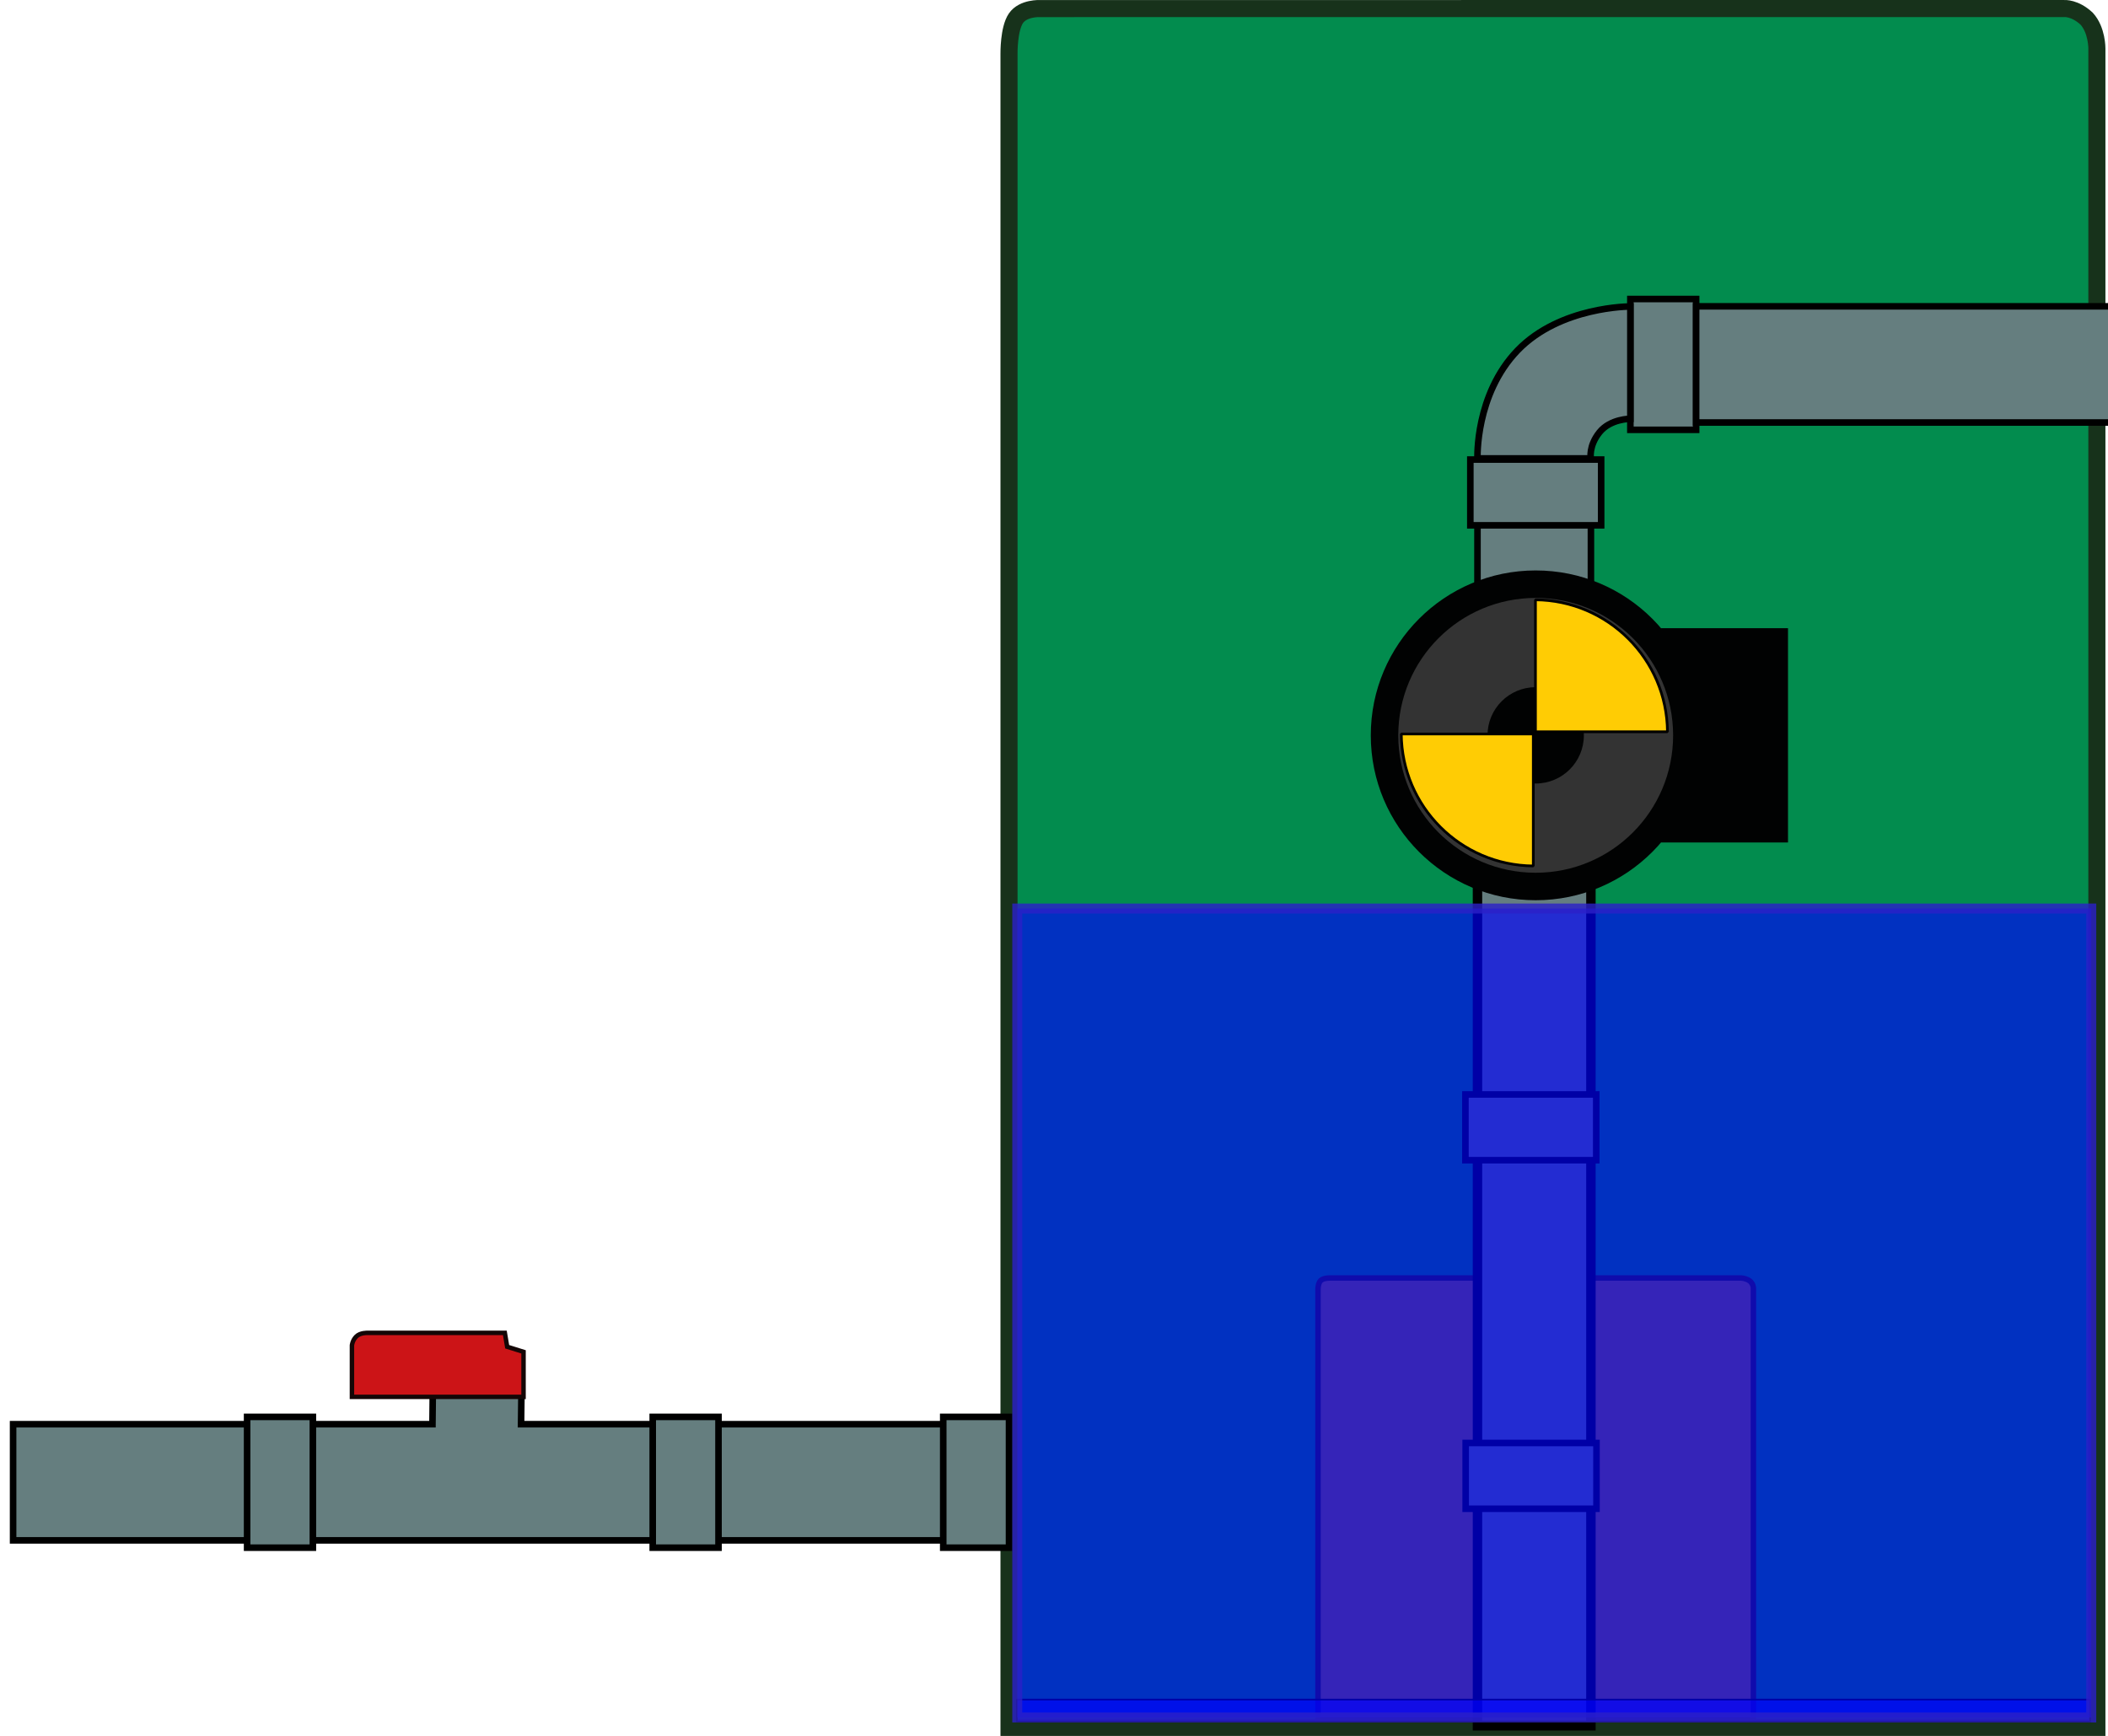
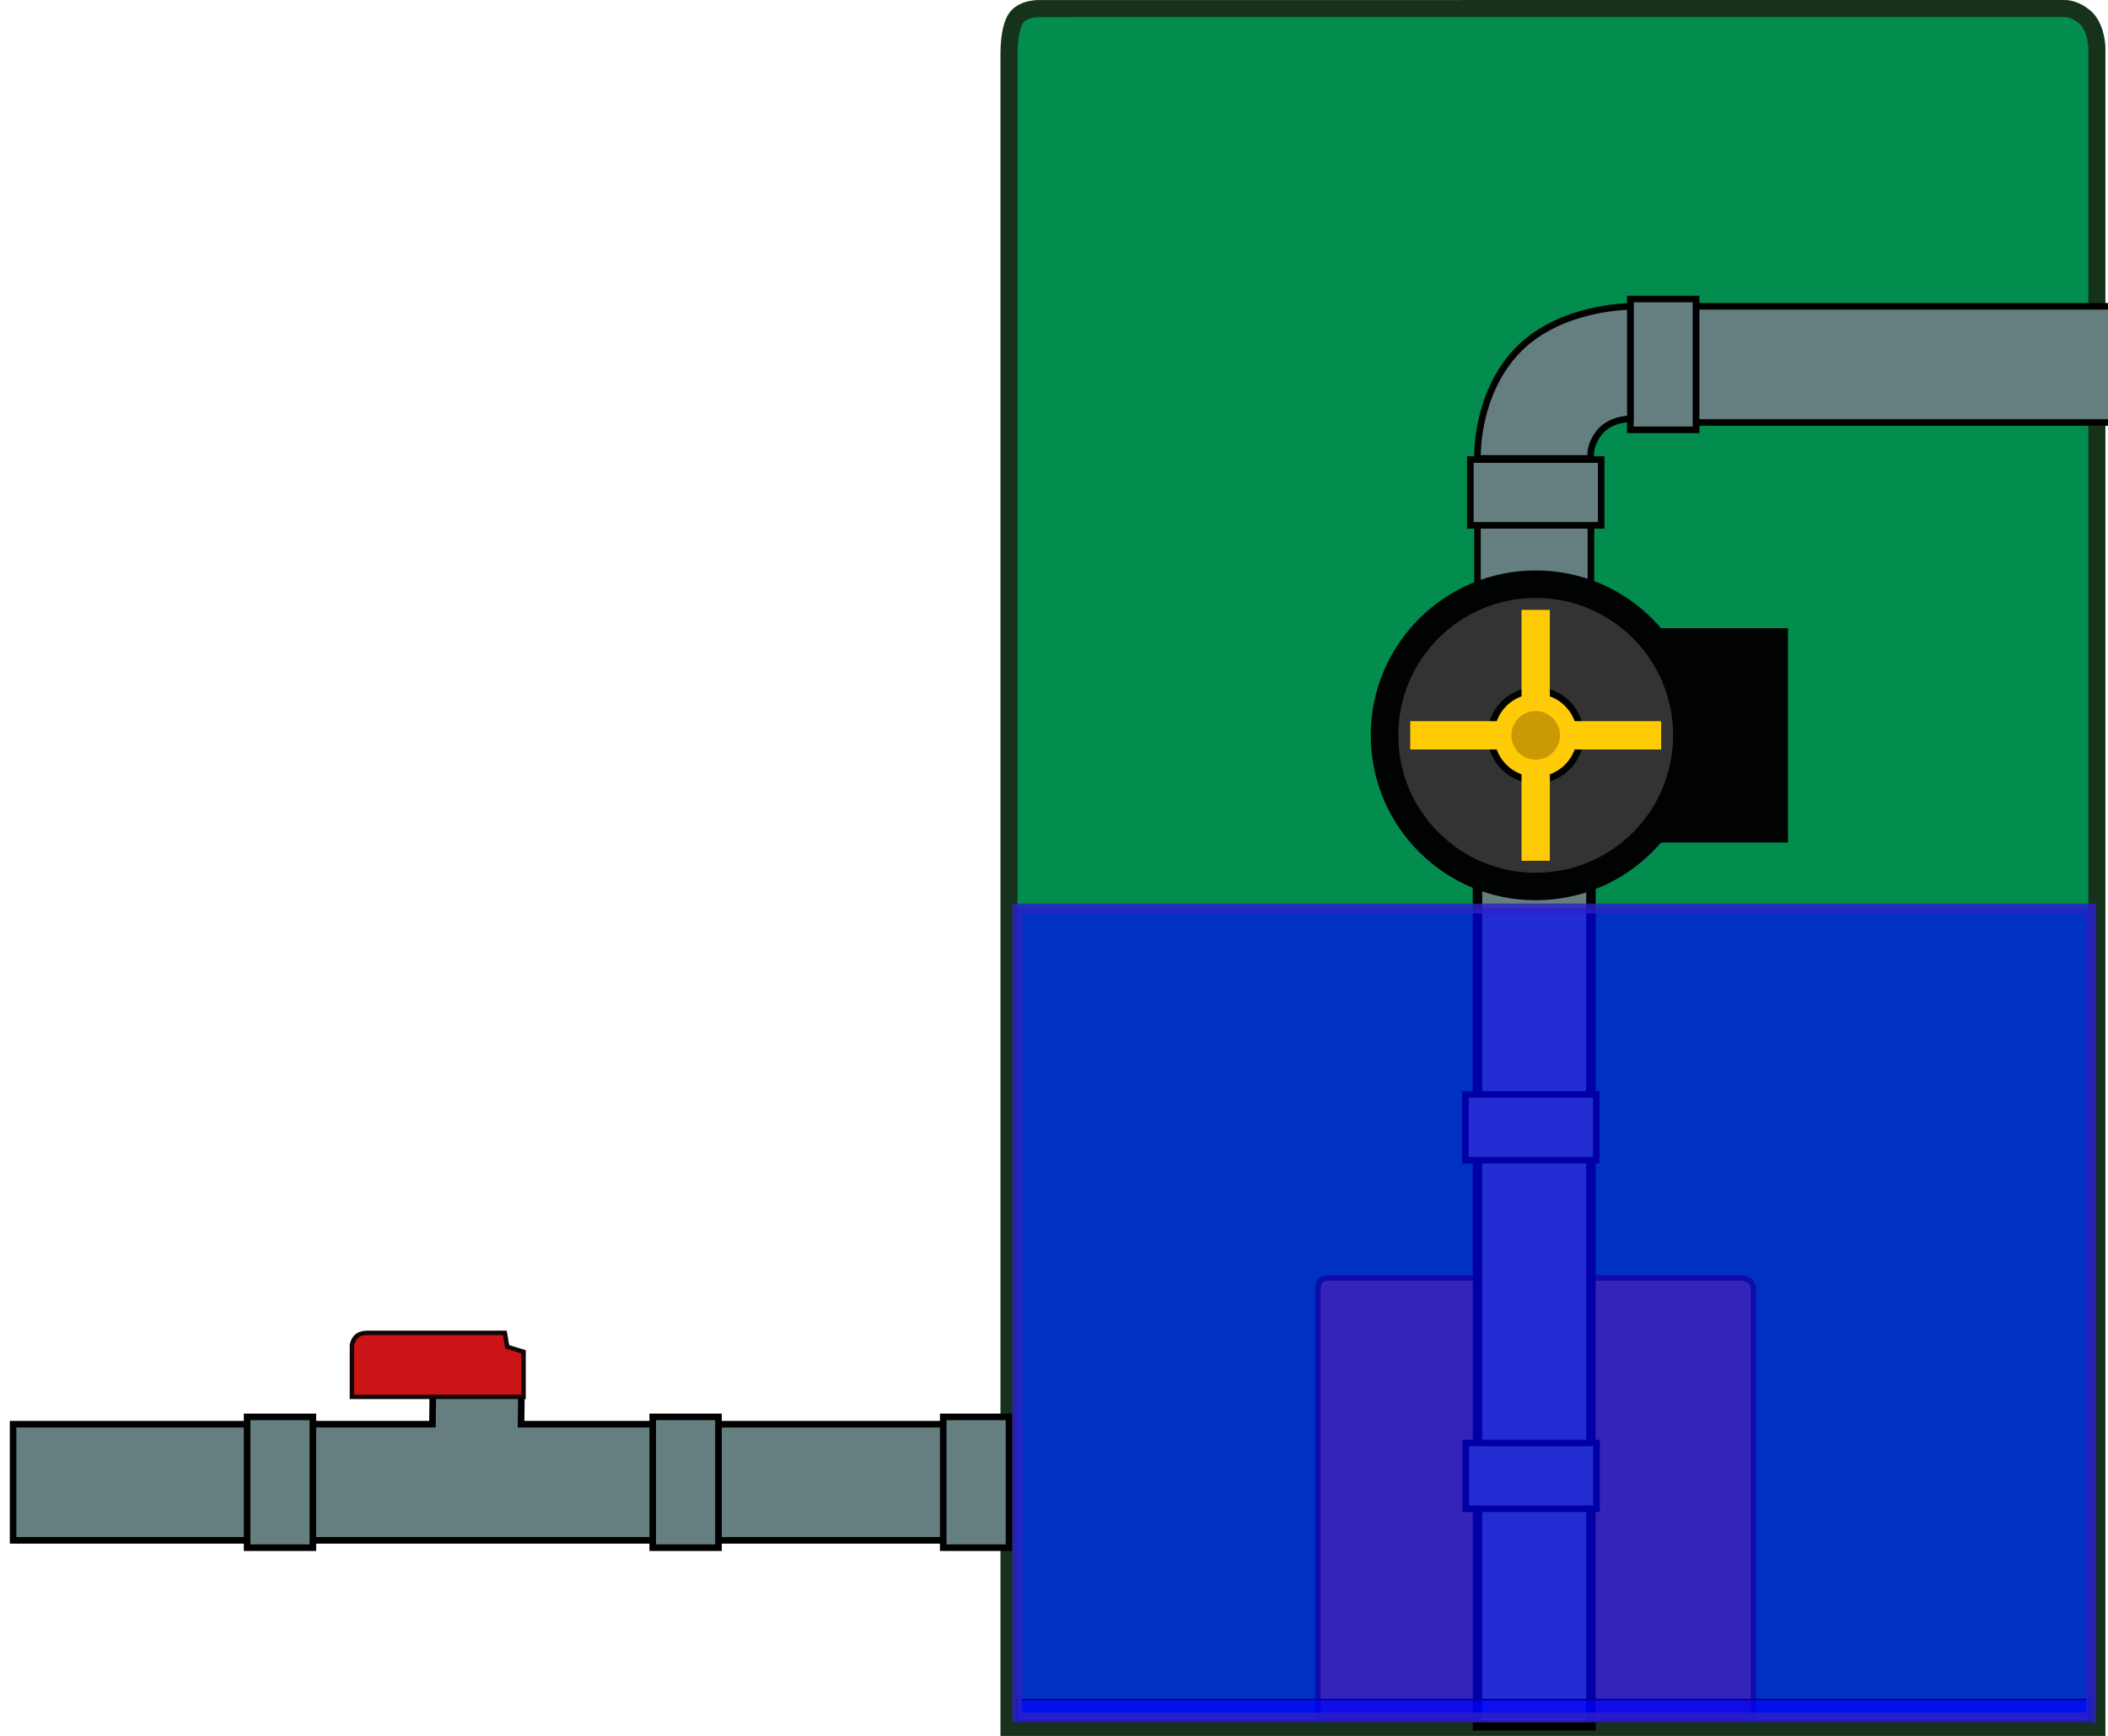
<svg xmlns="http://www.w3.org/2000/svg" version="1.1" x="0px" y="0px" width="739.036" height="608.647" viewBox="0 0 739.036 608.647" enable-background="new 0 0 3408 1920" xml:space="preserve" id="svg3">
  <defs id="defs3105" />
  <g id="stanica" transform="matrix(0.4724064,0,0,0.4724064,-828.0836,-307.6817)">
    <g transform="matrix(1.217095,0,0,1.217095,-382.6564,-142.7715)" id="Layer_2">
      <path style="fill:#028c4e;stroke:#17321b;stroke-width:10.416;stroke-miterlimit:10" id="path3051" d="M 3033.223,1705.814 H 2369.886 V 685.104 c 0,0 -0.214,-15.036 4.213,-21.511 4.427,-6.475 14.761,-5.926 14.761,-5.926 l 624.509,-0.011 c 0,0 6.429,-0.538 13.612,6.177 6.353,6.951 6.242,18.142 6.242,18.142 v 1023.839 z" stroke-miterlimit="10" />
      <path style="fill:#996734;stroke:#2f2011;stroke-width:3.34;stroke-miterlimit:10" id="path3053" d="m 2823.776,1701.049 h -265.484 v -262.241 c 0,0 -0.085,-3.862 1.687,-5.526 1.771,-1.663 5.907,-1.522 5.907,-1.522 l 249.945,0 c 0,0 2.572,-0.138 5.447,1.587 2.543,1.786 2.498,4.661 2.498,4.661 v 263.044 z" stroke-miterlimit="10" />
    </g>
    <g transform="matrix(1.217095,0,0,1.217095,-382.6564,-142.7715)" id="Layer_3">
      <rect style="fill:#657e7f;stroke:#000000;stroke-width:4;stroke-miterlimit:10" id="rect3056" height="70.84" width="175.513" stroke-miterlimit="10" y="1520.922" x="2188.423" />
      <rect style="fill:#657e7f;stroke:#000000;stroke-width:4;stroke-miterlimit:10" id="rect3058" height="70.84" width="175.511" stroke-miterlimit="10" y="1520.922" x="1762.623" />
      <polygon style="fill:#657e7f;stroke:#000000;stroke-width:4;stroke-miterlimit:10" id="polygon3060" points="2155.296,1591.762 1942.194,1591.762 1942.194,1520.922 2018.333,1520.922 2018.532,1501.938 2072.591,1501.938 2072.356,1520.922 2155.296,1520.922 " stroke-miterlimit="10" />
      <rect style="fill:#657e7f;stroke:#000000;stroke-width:4;stroke-miterlimit:10" id="rect3062" height="79.766" width="40.105" stroke-miterlimit="10" y="834.779" x="2748.761" />
      <rect style="fill:#657e7f;stroke:#000000;stroke-width:4;stroke-miterlimit:10" id="rect3064" height="79.766" width="40.105" stroke-miterlimit="10" y="1516.459" x="2329.778" />
      <rect style="fill:#657e7f;stroke:#000000;stroke-width:4;stroke-miterlimit:10" id="rect3066" height="79.766" width="40.104" stroke-miterlimit="10" y="1516.459" x="1905.314" />
      <rect style="fill:#657e7f;stroke:#000000;stroke-width:4;stroke-miterlimit:10" id="rect3068" height="79.766" width="40.105" stroke-miterlimit="10" y="1516.459" x="2152.64" />
      <rect style="fill:#657e7f;stroke:#000000;stroke-width:4;stroke-miterlimit:10" id="rect3070" height="37.306" width="69.172" stroke-miterlimit="10" y="972.068" x="2655.534" />
      <rect style="fill:#657e7f;stroke:#000000;stroke-width:5.752;stroke-miterlimit:10" id="rect3072" height="528.786" width="69.172" stroke-miterlimit="10" y="1176.042" x="2655.534" />
      <rect style="fill:#657e7f;stroke:#000000;stroke-width:4;stroke-miterlimit:10" id="rect3074" height="70.84" width="255.119" stroke-miterlimit="10" y="839.242" x="2788.866" />
      <path style="fill:#657e7f;stroke:#000000;stroke-width:4;stroke-miterlimit:10" id="path3076" d="m 2748.761,907.829 c 0,0 -12.168,-0.104 -18.856,8.258 -6.69,8.362 -5.278,15.876 -5.278,15.876 h -69.088 c 0,0 -1.523,-38.92 24.479,-65.885 26.004,-26.964 68.744,-26.737 68.744,-26.737 v 68.488 z" stroke-miterlimit="10" />
      <rect style="fill:#657e7f;stroke:#000000;stroke-width:4;stroke-miterlimit:10" id="rect3078" height="40.105" width="79.766" stroke-miterlimit="10" y="932.674" x="2651.181" />
      <rect style="fill:#657e7f;stroke:#000000;stroke-width:4;stroke-miterlimit:10" id="rect3080" height="40.105" width="79.766" stroke-miterlimit="10" y="1319.838" x="2648.189" />
      <rect style="fill:#657e7f;stroke:#000000;stroke-width:4;stroke-miterlimit:10" id="rect3080-1" height="40.105" width="79.766" stroke-miterlimit="10" y="1532.381" x="2648.335" />
    </g>
    <g transform="matrix(1.217095,0,0,1.217095,-382.6564,-142.7715)" id="Layer_4">
      <rect style="fill:#010202" id="rect3083" height="130.672" width="77.351" y="1035.51" x="2767.53" />
      <circle style="fill:#010202" d="m 2791.59,1100.853 c 0,55.536 -45.02,100.556 -100.556,100.556 -55.535,0 -100.556,-45.02 -100.556,-100.556 0,-55.535 45.02,-100.556 100.556,-100.556 55.536,0 100.556,45.02 100.556,100.556 z" id="circle3085" r="100.556" cy="1100.853" cx="2691.034" />
      <circle style="fill:#333333" d="m 2774.826,1100.853 c 0,46.277 -37.515,83.792 -83.792,83.792 -46.277,0 -83.792,-37.515 -83.792,-83.792 0,-46.277 37.515,-83.792 83.792,-83.792 46.277,0 83.792,37.515 83.792,83.792 z" id="circle3087" r="83.792" cy="1100.853" cx="2691.034" />
      <circle style="fill:#010202" d="m 2720.412,1100.853 c 0,16.224 -13.152,29.377 -29.377,29.377 -16.224,0 -29.377,-13.152 -29.377,-29.377 0,-16.224 13.152,-29.377 29.377,-29.377 16.224,0 29.377,13.153 29.377,29.377 z" id="circle3089" r="29.377" cy="1100.853" cx="2691.035" />
    </g>
+     <g transform="matrix(1.217095,0,0,1.217095,-382.6564,-142.7715)" id="vrtule">
+       <rect style="fill:#fecb06" id="rect3092" height="152.992" width="17.273" y="1024.35" x="2682.397" />
+       <rect style="fill:#ffcc04" id="rect3094" height="17.273" width="152.992" y="1092.209" x="2614.538" />
+       <circle style="fill:#fecb06" d="m 2716.327,1100.846 c 0,13.969 -11.324,25.293 -25.293,25.293 -13.969,0 -25.293,-11.324 -25.293,-25.293 0,-13.969 11.324,-25.293 25.293,-25.293 13.969,0 25.293,11.324 25.293,25.293 z" id="circle3096" r="25.293" cy="1100.846" cx="2691.034" />
+       <circle style="fill:#cb9904" d="m 2705.857,1100.846 c 0,8.186 -6.636,14.822 -14.822,14.822 -8.186,0 -14.822,-6.636 -14.822,-14.822 0,-8.186 6.636,-14.822 14.822,-14.822 8.186,0 14.822,6.636 14.822,14.822 z" id="circle3098" r="14.822" cy="1100.846" cx="2691.035" />
+     </g>
    <g transform="matrix(1.217095,0,0,1.217095,-382.6564,-142.7715)" id="Layer_6">
      <path style="fill:#cc1417;stroke:#140606;stroke-width:2.725;stroke-miterlimit:10;stroke-opacity:1" id="ventil" d="M 2073.867,1504.246 H 1969.23 v -31.418 c 0,0 0.238,-2.986 2.655,-5.404 2.418,-2.417 6.968,-2.198 6.968,-2.198 h 83.613 l 1.423,8.455 9.978,3.129 v 27.436 z" stroke-miterlimit="10" />
    </g>
    <rect y="1912.717" x="2507.533" height="16.301" width="796.579" id="hladina1" style="fill:#0000ff;fill-opacity:0.651;fill-rule:evenodd;stroke:#000000;stroke-width:1.218px;stroke-linecap:butt;stroke-linejoin:miter;stroke-opacity:1" />
    <rect y="1325.611" x="2507.846" height="600.396" width="797.045" id="hladina" style="fill:#0000ff;fill-opacity:0.651;fill-rule:evenodd;stroke:#2c20c8;stroke-width:7.392px;stroke-linecap:butt;stroke-linejoin:miter;stroke-opacity:0.81" />
-     <path style="fill:#ffcc04;fill-opacity:1;stroke:#000000;stroke-width:1.984;stroke-linecap:butt;stroke-linejoin:bevel;stroke-miterlimit:4;stroke-opacity:1;stroke-dasharray:none;stroke-dashoffset:0" d="m 2892.415,1096.479 0,97.945 97.96,0 c -0.439,-53.907 -44.051,-97.511 -97.96,-97.945 z m -99.572,99.572 c 0.433,53.912 44.048,97.527 97.96,97.96 l 0,-97.96 -97.96,0 z" id="rotor" />
  </g>
</svg>
